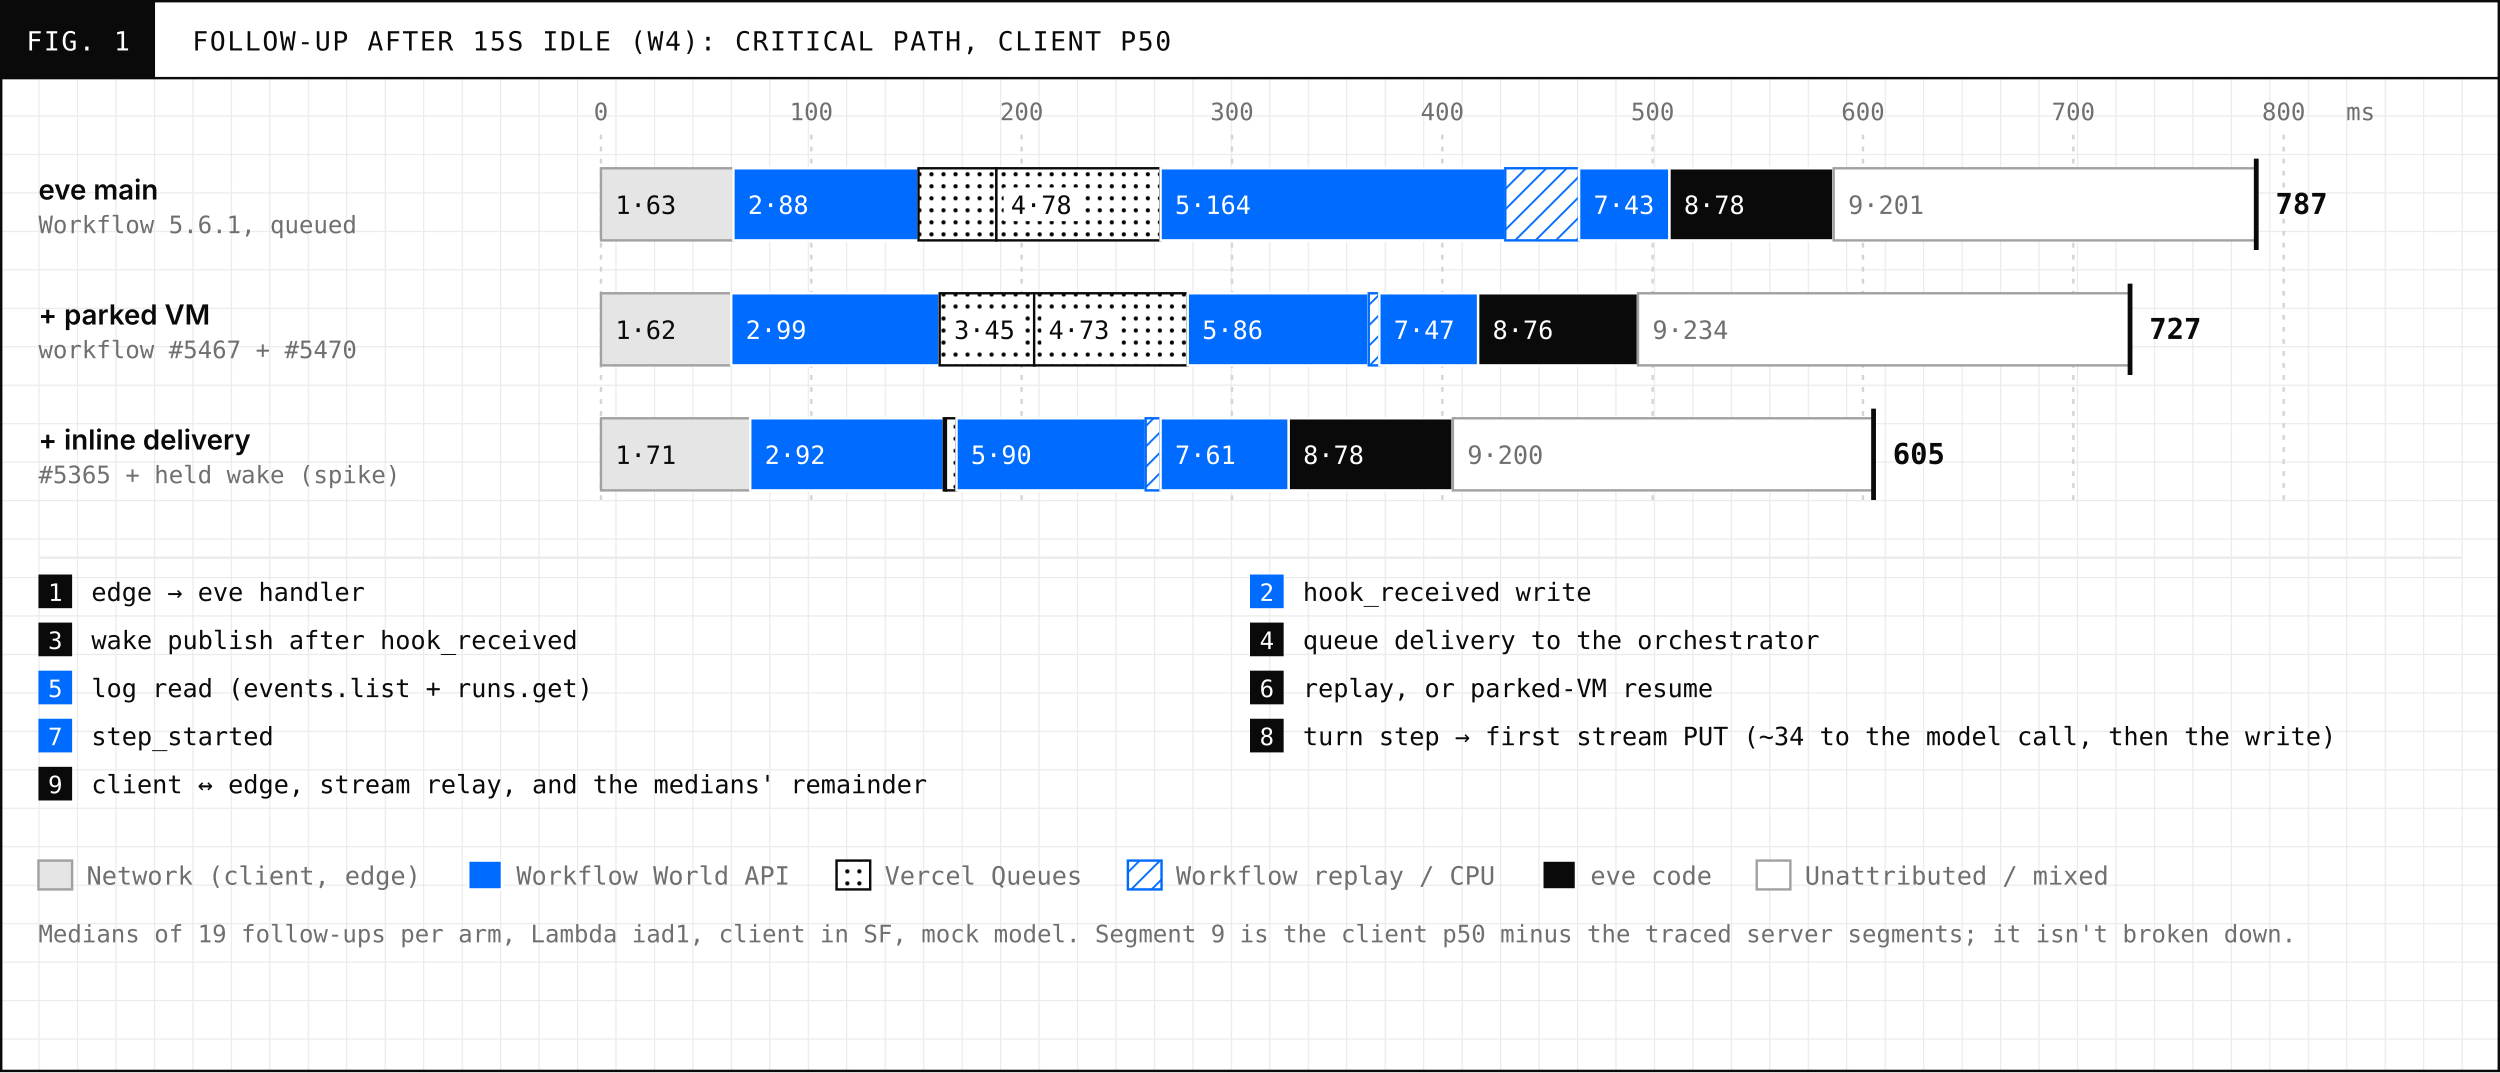
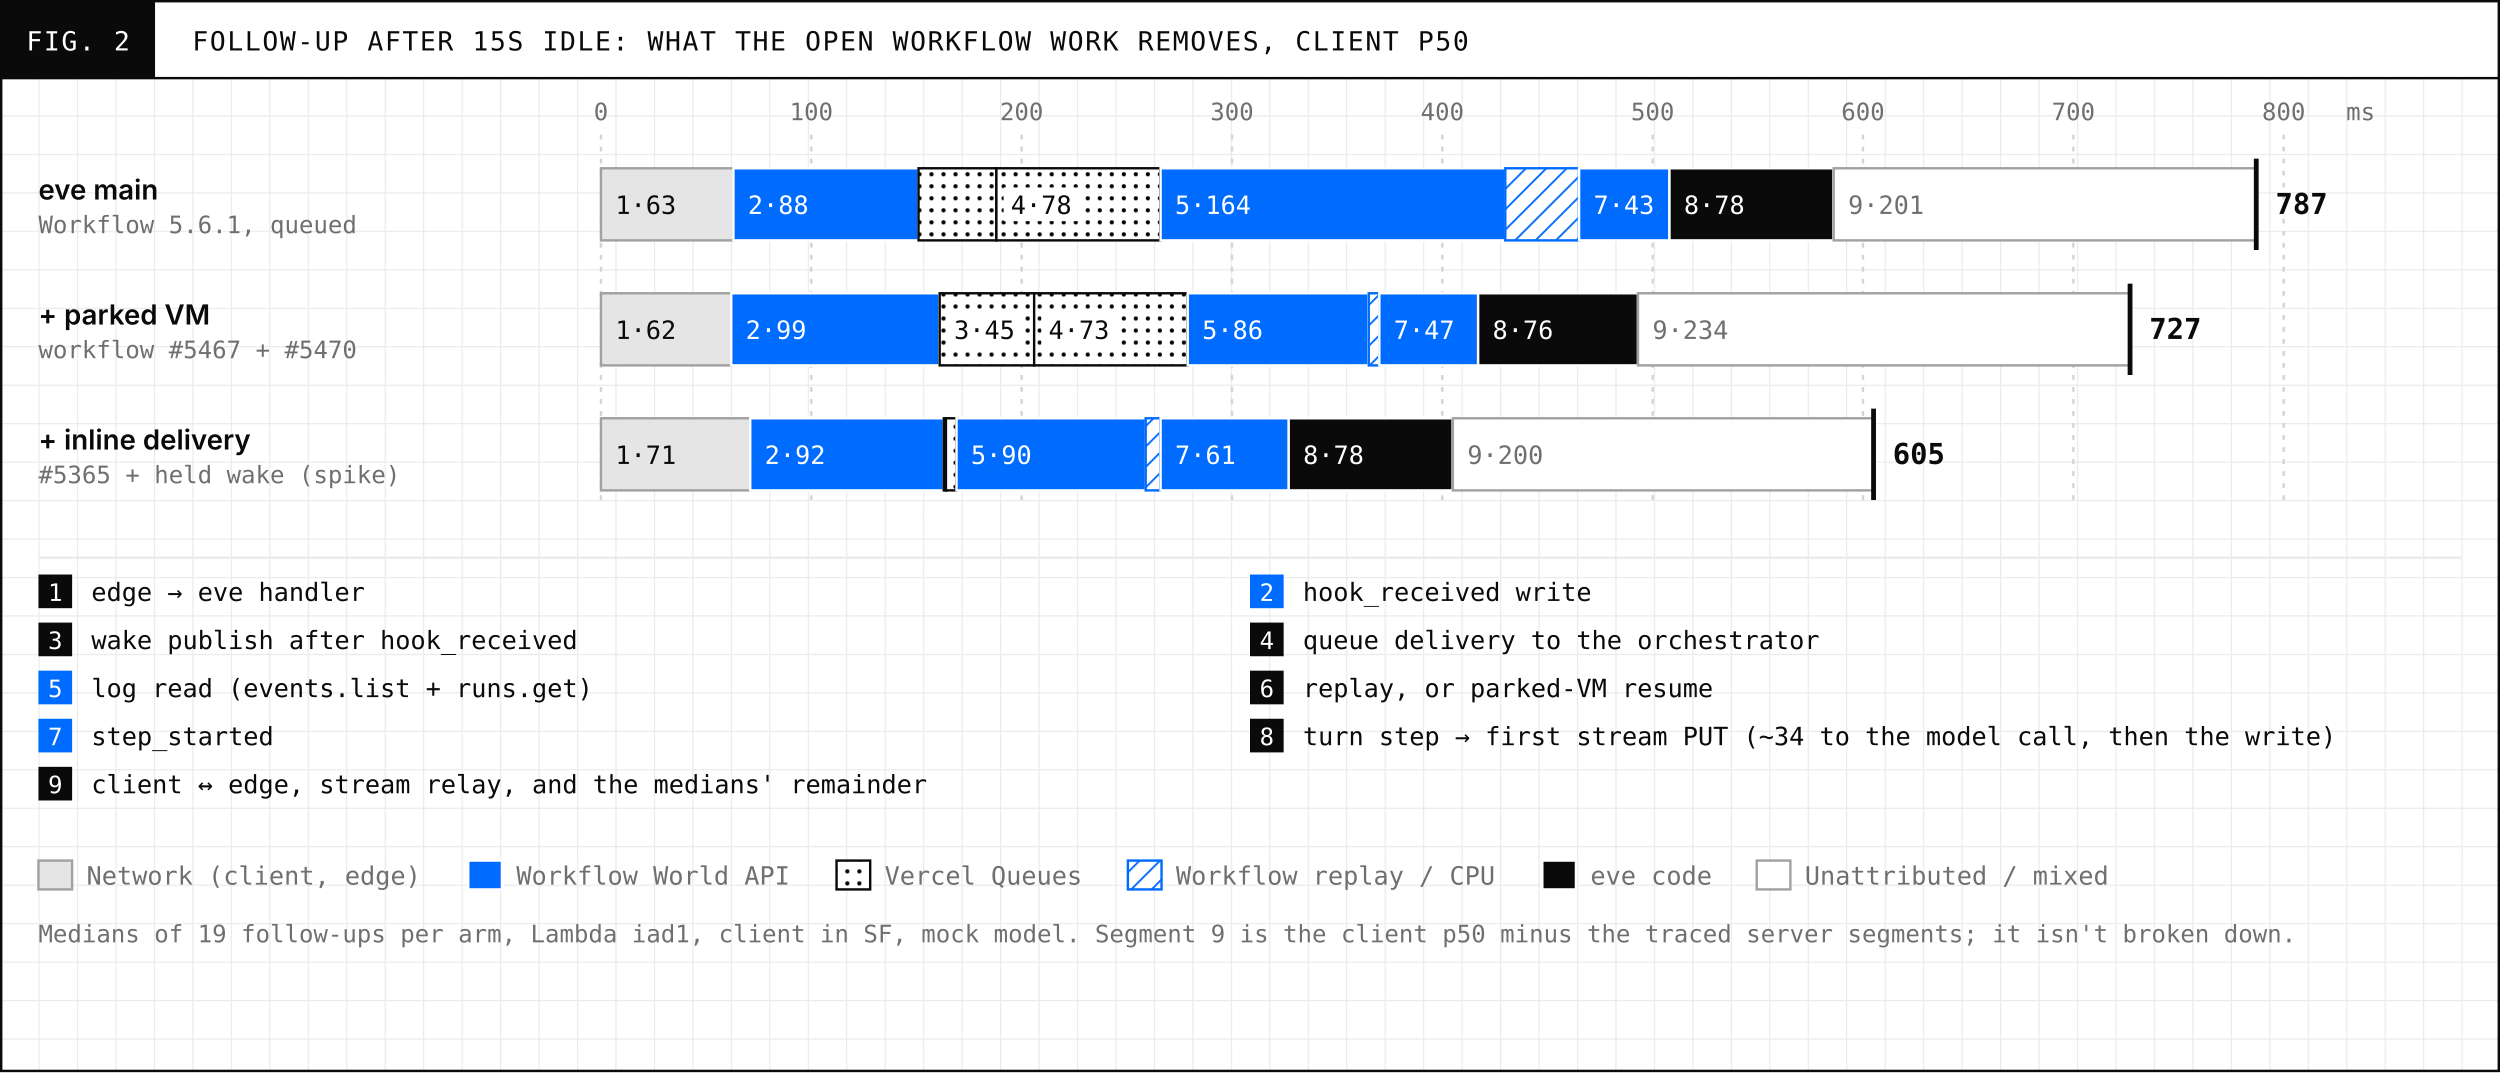
<svg xmlns="http://www.w3.org/2000/svg" width="1040" height="446" viewBox="0 0 1040 446">
  <defs>
    <pattern id="grid" width="16" height="16" patternUnits="userSpaceOnUse">
      <path d="M16 0H0V16" fill="none" stroke="#ebebeb" stroke-width="1" />
    </pattern>
    <pattern id="hatch-ink" width="6" height="6" patternUnits="userSpaceOnUse" patternTransform="rotate(45)">
      <rect width="6" height="6" fill="#fff" />
      <line x1="0" y1="0" x2="0" y2="6" stroke="#0a0a0a" stroke-width="1.5" />
    </pattern>
    <pattern id="hatch-blue" width="6" height="6" patternUnits="userSpaceOnUse" patternTransform="rotate(45)">
      <rect width="6" height="6" fill="#fff" />
      <line x1="0" y1="0" x2="0" y2="6" stroke="#006bff" stroke-width="1.5" />
    </pattern>
    <pattern id="dots" width="5" height="5" patternUnits="userSpaceOnUse">
      <rect width="5" height="5" fill="#fff" />
      <circle cx="2.5" cy="2.5" r="0.9" fill="#0a0a0a" />
    </pattern>
    <marker id="arrow" viewBox="0 0 8 8" refX="7" refY="4" markerWidth="7" markerHeight="7" orient="auto-start-reverse">
      <path d="M0 0L8 4L0 8z" fill="#0a0a0a" />
    </marker>
    <marker id="arrow-blue" viewBox="0 0 8 8" refX="7" refY="4" markerWidth="7" markerHeight="7" orient="auto-start-reverse">
      <path d="M0 0L8 4L0 8z" fill="#006bff" />
    </marker>
  </defs>
  <rect width="1040" height="446" fill="#ffffff" />
  <rect width="1040" height="446" fill="url(#grid)" />
  <rect x="0.5" y="0.5" width="1039" height="445" fill="none" stroke="#0a0a0a" />
  <rect x="0.5" y="0.5" width="1039" height="32" fill="#ffffff" stroke="#0a0a0a" />
  <rect x="0.5" y="0.5" width="64" height="32" fill="#0a0a0a" />
-   <text x="32.5" y="21.0" font-family="'Geist Mono', ui-monospace, SFMono-Regular, Menlo, monospace" font-size="11" fill="#ffffff" text-anchor="middle" font-weight="400" letter-spacing="0.06em">FIG. 1</text>
-   <text x="80.0" y="21.0" font-family="'Geist Mono', ui-monospace, SFMono-Regular, Menlo, monospace" font-size="11" fill="#0a0a0a" text-anchor="start" font-weight="400" letter-spacing="0.06em">FOLLOW-UP AFTER 15S IDLE (W4): CRITICAL PATH, CLIENT P50</text>
+   <text x="32.5" y="21.0" font-family="'Geist Mono', ui-monospace, SFMono-Regular, Menlo, monospace" font-size="11" fill="#ffffff" text-anchor="middle" font-weight="400" letter-spacing="0.06em">FIG. 2</text>
+   <text x="80.0" y="21.0" font-family="'Geist Mono', ui-monospace, SFMono-Regular, Menlo, monospace" font-size="11" fill="#0a0a0a" text-anchor="start" font-weight="400" letter-spacing="0.06em">FOLLOW-UP AFTER 15S IDLE: WHAT THE OPEN WORKFLOW WORK REMOVES, CLIENT P50</text>
  <line x1="250.0" y1="56" x2="250.0" y2="210" stroke="#d4d4d4" stroke-dasharray="2 3" />
  <text x="250.0" y="50.0" font-family="'Geist Mono', ui-monospace, SFMono-Regular, Menlo, monospace" font-size="10" fill="#6f6f6f" text-anchor="middle" font-weight="400">0</text>
  <line x1="337.5" y1="56" x2="337.5" y2="210" stroke="#d4d4d4" stroke-dasharray="2 3" />
  <text x="337.5" y="50.0" font-family="'Geist Mono', ui-monospace, SFMono-Regular, Menlo, monospace" font-size="10" fill="#6f6f6f" text-anchor="middle" font-weight="400">100</text>
  <line x1="425.0" y1="56" x2="425.0" y2="210" stroke="#d4d4d4" stroke-dasharray="2 3" />
  <text x="425.0" y="50.0" font-family="'Geist Mono', ui-monospace, SFMono-Regular, Menlo, monospace" font-size="10" fill="#6f6f6f" text-anchor="middle" font-weight="400">200</text>
  <line x1="512.5" y1="56" x2="512.5" y2="210" stroke="#d4d4d4" stroke-dasharray="2 3" />
  <text x="512.5" y="50.0" font-family="'Geist Mono', ui-monospace, SFMono-Regular, Menlo, monospace" font-size="10" fill="#6f6f6f" text-anchor="middle" font-weight="400">300</text>
  <line x1="600.0" y1="56" x2="600.0" y2="210" stroke="#d4d4d4" stroke-dasharray="2 3" />
  <text x="600.0" y="50.0" font-family="'Geist Mono', ui-monospace, SFMono-Regular, Menlo, monospace" font-size="10" fill="#6f6f6f" text-anchor="middle" font-weight="400">400</text>
  <line x1="687.5" y1="56" x2="687.5" y2="210" stroke="#d4d4d4" stroke-dasharray="2 3" />
  <text x="687.5" y="50.0" font-family="'Geist Mono', ui-monospace, SFMono-Regular, Menlo, monospace" font-size="10" fill="#6f6f6f" text-anchor="middle" font-weight="400">500</text>
  <line x1="775.0" y1="56" x2="775.0" y2="210" stroke="#d4d4d4" stroke-dasharray="2 3" />
  <text x="775.0" y="50.0" font-family="'Geist Mono', ui-monospace, SFMono-Regular, Menlo, monospace" font-size="10" fill="#6f6f6f" text-anchor="middle" font-weight="400">600</text>
  <line x1="862.5" y1="56" x2="862.5" y2="210" stroke="#d4d4d4" stroke-dasharray="2 3" />
  <text x="862.5" y="50.0" font-family="'Geist Mono', ui-monospace, SFMono-Regular, Menlo, monospace" font-size="10" fill="#6f6f6f" text-anchor="middle" font-weight="400">700</text>
  <line x1="950.0" y1="56" x2="950.0" y2="210" stroke="#d4d4d4" stroke-dasharray="2 3" />
  <text x="950.0" y="50.0" font-family="'Geist Mono', ui-monospace, SFMono-Regular, Menlo, monospace" font-size="10" fill="#6f6f6f" text-anchor="middle" font-weight="400">800</text>
  <text x="976.0" y="50.0" font-family="'Geist Mono', ui-monospace, SFMono-Regular, Menlo, monospace" font-size="10" fill="#6f6f6f" text-anchor="start" font-weight="400">ms</text>
  <text x="16.0" y="83.0" font-family="'Geist', ui-sans-serif, system-ui, -apple-system, 'Segoe UI', sans-serif" font-size="11.5" fill="#0a0a0a" text-anchor="start" font-weight="600">eve main</text>
  <text x="16.0" y="97.0" font-family="'Geist Mono', ui-monospace, SFMono-Regular, Menlo, monospace" font-size="10" fill="#6f6f6f" text-anchor="start" font-weight="400">Workflow 5.6.1, queued</text>
  <rect x="250.0" y="70" width="55.1" height="30" fill="#e5e5e5" stroke="#a1a1a1" stroke-width="1" />
  <text x="256.0" y="89.0" font-family="'Geist Mono', ui-monospace, SFMono-Regular, Menlo, monospace" font-size="10.5" fill="#0a0a0a" text-anchor="start" font-weight="400">1·63</text>
  <rect x="305.1" y="70" width="77.0" height="30" fill="#006bff" stroke="#ffffff" stroke-width="1" />
  <text x="311.1" y="89.0" font-family="'Geist Mono', ui-monospace, SFMono-Regular, Menlo, monospace" font-size="10.5" fill="#ffffff" text-anchor="start" font-weight="400">2·88</text>
  <rect x="382.1" y="70" width="32.4" height="30" fill="url(#dots)" stroke="#0a0a0a" stroke-width="1" />
  <rect x="414.5" y="70" width="68.2" height="30" fill="url(#dots)" stroke="#0a0a0a" stroke-width="1" />
  <rect x="417.5" y="78.0" width="31.6" height="14" fill="#fff" />
  <text x="420.5" y="89.0" font-family="'Geist Mono', ui-monospace, SFMono-Regular, Menlo, monospace" font-size="10.5" fill="#0a0a0a" text-anchor="start" font-weight="400">4·78</text>
  <rect x="482.8" y="70" width="143.5" height="30" fill="#006bff" stroke="#ffffff" stroke-width="1" />
  <text x="488.8" y="89.0" font-family="'Geist Mono', ui-monospace, SFMono-Regular, Menlo, monospace" font-size="10.5" fill="#ffffff" text-anchor="start" font-weight="400">5·164</text>
  <rect x="626.2" y="70" width="30.6" height="30" fill="url(#hatch-blue)" stroke="#006bff" stroke-width="1" />
  <rect x="656.9" y="70" width="37.6" height="30" fill="#006bff" stroke="#ffffff" stroke-width="1" />
  <text x="662.9" y="89.0" font-family="'Geist Mono', ui-monospace, SFMono-Regular, Menlo, monospace" font-size="10.5" fill="#ffffff" text-anchor="start" font-weight="400">7·43</text>
  <rect x="694.5" y="70" width="68.2" height="30" fill="#0a0a0a" stroke="#ffffff" stroke-width="1" />
  <text x="700.5" y="89.0" font-family="'Geist Mono', ui-monospace, SFMono-Regular, Menlo, monospace" font-size="10.5" fill="#ffffff" text-anchor="start" font-weight="400">8·78</text>
  <rect x="762.8" y="70" width="175.9" height="30" fill="#ffffff" stroke="#a1a1a1" stroke-width="1" />
  <text x="768.8" y="89.0" font-family="'Geist Mono', ui-monospace, SFMono-Regular, Menlo, monospace" font-size="10.5" fill="#6f6f6f" text-anchor="start" font-weight="400">9·201</text>
  <line x1="938.6" y1="66" x2="938.6" y2="104" stroke="#0a0a0a" stroke-width="2" />
  <text x="946.6" y="89.0" font-family="'Geist Mono', ui-monospace, SFMono-Regular, Menlo, monospace" font-size="12" fill="#0a0a0a" text-anchor="start" font-weight="600">787</text>
  <text x="16.0" y="135.0" font-family="'Geist', ui-sans-serif, system-ui, -apple-system, 'Segoe UI', sans-serif" font-size="11.5" fill="#0a0a0a" text-anchor="start" font-weight="600">+ parked VM</text>
  <text x="16.0" y="149.0" font-family="'Geist Mono', ui-monospace, SFMono-Regular, Menlo, monospace" font-size="10" fill="#6f6f6f" text-anchor="start" font-weight="400">workflow #5467 + #5470</text>
  <rect x="250.0" y="122" width="54.2" height="30" fill="#e5e5e5" stroke="#a1a1a1" stroke-width="1" />
  <text x="256.0" y="141.0" font-family="'Geist Mono', ui-monospace, SFMono-Regular, Menlo, monospace" font-size="10.5" fill="#0a0a0a" text-anchor="start" font-weight="400">1·62</text>
  <rect x="304.2" y="122" width="86.6" height="30" fill="#006bff" stroke="#ffffff" stroke-width="1" />
  <text x="310.2" y="141.0" font-family="'Geist Mono', ui-monospace, SFMono-Regular, Menlo, monospace" font-size="10.5" fill="#ffffff" text-anchor="start" font-weight="400">2·99</text>
  <rect x="390.9" y="122" width="39.4" height="30" fill="url(#dots)" stroke="#0a0a0a" stroke-width="1" />
  <rect x="393.9" y="130.0" width="31.6" height="14" fill="#fff" />
  <text x="396.9" y="141.0" font-family="'Geist Mono', ui-monospace, SFMono-Regular, Menlo, monospace" font-size="10.5" fill="#0a0a0a" text-anchor="start" font-weight="400">3·45</text>
  <rect x="430.2" y="122" width="63.9" height="30" fill="url(#dots)" stroke="#0a0a0a" stroke-width="1" />
  <rect x="433.2" y="130.0" width="31.6" height="14" fill="#fff" />
  <text x="436.2" y="141.0" font-family="'Geist Mono', ui-monospace, SFMono-Regular, Menlo, monospace" font-size="10.5" fill="#0a0a0a" text-anchor="start" font-weight="400">4·73</text>
  <rect x="494.1" y="122" width="75.2" height="30" fill="#006bff" stroke="#ffffff" stroke-width="1" />
  <text x="500.1" y="141.0" font-family="'Geist Mono', ui-monospace, SFMono-Regular, Menlo, monospace" font-size="10.5" fill="#ffffff" text-anchor="start" font-weight="400">5·86</text>
  <rect x="569.4" y="122" width="4.4" height="30" fill="url(#hatch-blue)" stroke="#006bff" stroke-width="1" />
  <rect x="573.8" y="122" width="41.1" height="30" fill="#006bff" stroke="#ffffff" stroke-width="1" />
  <text x="579.8" y="141.0" font-family="'Geist Mono', ui-monospace, SFMono-Regular, Menlo, monospace" font-size="10.5" fill="#ffffff" text-anchor="start" font-weight="400">7·47</text>
  <rect x="614.9" y="122" width="66.5" height="30" fill="#0a0a0a" stroke="#ffffff" stroke-width="1" />
  <text x="620.9" y="141.0" font-family="'Geist Mono', ui-monospace, SFMono-Regular, Menlo, monospace" font-size="10.5" fill="#ffffff" text-anchor="start" font-weight="400">8·76</text>
  <rect x="681.4" y="122" width="204.8" height="30" fill="#ffffff" stroke="#a1a1a1" stroke-width="1" />
  <text x="687.4" y="141.0" font-family="'Geist Mono', ui-monospace, SFMono-Regular, Menlo, monospace" font-size="10.5" fill="#6f6f6f" text-anchor="start" font-weight="400">9·234</text>
  <line x1="886.1" y1="118" x2="886.1" y2="156" stroke="#0a0a0a" stroke-width="2" />
  <text x="894.1" y="141.0" font-family="'Geist Mono', ui-monospace, SFMono-Regular, Menlo, monospace" font-size="12" fill="#0a0a0a" text-anchor="start" font-weight="600">727</text>
  <text x="16.0" y="187.0" font-family="'Geist', ui-sans-serif, system-ui, -apple-system, 'Segoe UI', sans-serif" font-size="11.5" fill="#0a0a0a" text-anchor="start" font-weight="600">+ inline delivery</text>
  <text x="16.0" y="201.0" font-family="'Geist Mono', ui-monospace, SFMono-Regular, Menlo, monospace" font-size="10" fill="#6f6f6f" text-anchor="start" font-weight="400">#5365 + held wake (spike)</text>
  <rect x="250.0" y="174" width="62.1" height="30" fill="#e5e5e5" stroke="#a1a1a1" stroke-width="1" />
  <text x="256.0" y="193.0" font-family="'Geist Mono', ui-monospace, SFMono-Regular, Menlo, monospace" font-size="10.5" fill="#0a0a0a" text-anchor="start" font-weight="400">1·71</text>
  <rect x="312.1" y="174" width="80.5" height="30" fill="#006bff" stroke="#ffffff" stroke-width="1" />
  <text x="318.1" y="193.0" font-family="'Geist Mono', ui-monospace, SFMono-Regular, Menlo, monospace" font-size="10.5" fill="#ffffff" text-anchor="start" font-weight="400">2·92</text>
  <rect x="392.6" y="174" width="1.0" height="30" fill="url(#dots)" stroke="#0a0a0a" stroke-width="1" />
  <rect x="393.5" y="174" width="4.4" height="30" fill="url(#dots)" stroke="#0a0a0a" stroke-width="1" />
  <rect x="397.9" y="174" width="78.8" height="30" fill="#006bff" stroke="#ffffff" stroke-width="1" />
  <text x="403.9" y="193.0" font-family="'Geist Mono', ui-monospace, SFMono-Regular, Menlo, monospace" font-size="10.5" fill="#ffffff" text-anchor="start" font-weight="400">5·90</text>
  <rect x="476.6" y="174" width="6.1" height="30" fill="url(#hatch-blue)" stroke="#006bff" stroke-width="1" />
  <rect x="482.8" y="174" width="53.4" height="30" fill="#006bff" stroke="#ffffff" stroke-width="1" />
  <text x="488.8" y="193.0" font-family="'Geist Mono', ui-monospace, SFMono-Regular, Menlo, monospace" font-size="10.5" fill="#ffffff" text-anchor="start" font-weight="400">7·61</text>
  <rect x="536.1" y="174" width="68.2" height="30" fill="#0a0a0a" stroke="#ffffff" stroke-width="1" />
  <text x="542.1" y="193.0" font-family="'Geist Mono', ui-monospace, SFMono-Regular, Menlo, monospace" font-size="10.5" fill="#ffffff" text-anchor="start" font-weight="400">8·78</text>
  <rect x="604.4" y="174" width="175.0" height="30" fill="#ffffff" stroke="#a1a1a1" stroke-width="1" />
  <text x="610.4" y="193.0" font-family="'Geist Mono', ui-monospace, SFMono-Regular, Menlo, monospace" font-size="10.5" fill="#6f6f6f" text-anchor="start" font-weight="400">9·200</text>
  <line x1="779.4" y1="170" x2="779.4" y2="208" stroke="#0a0a0a" stroke-width="2" />
  <text x="787.4" y="193.0" font-family="'Geist Mono', ui-monospace, SFMono-Regular, Menlo, monospace" font-size="12" fill="#0a0a0a" text-anchor="start" font-weight="600">605</text>
  <line x1="16" y1="232" x2="1024" y2="232" stroke="#ebebeb" />
  <rect x="16.0" y="239" width="14" height="14" fill="#0a0a0a" />
  <text x="23.0" y="250.0" font-family="'Geist Mono', ui-monospace, SFMono-Regular, Menlo, monospace" font-size="10" fill="#fff" text-anchor="middle" font-weight="400">1</text>
  <text x="38.0" y="250.0" font-family="'Geist Mono', ui-monospace, SFMono-Regular, Menlo, monospace" font-size="10.5" fill="#0a0a0a" text-anchor="start" font-weight="400">edge → eve handler</text>
  <rect x="520.0" y="239" width="14" height="14" fill="#006bff" />
  <text x="527.0" y="250.0" font-family="'Geist Mono', ui-monospace, SFMono-Regular, Menlo, monospace" font-size="10" fill="#fff" text-anchor="middle" font-weight="400">2</text>
  <text x="542.0" y="250.0" font-family="'Geist Mono', ui-monospace, SFMono-Regular, Menlo, monospace" font-size="10.5" fill="#0a0a0a" text-anchor="start" font-weight="400">hook_received write</text>
  <rect x="16.0" y="259" width="14" height="14" fill="#0a0a0a" />
  <text x="23.0" y="270.0" font-family="'Geist Mono', ui-monospace, SFMono-Regular, Menlo, monospace" font-size="10" fill="#fff" text-anchor="middle" font-weight="400">3</text>
  <text x="38.0" y="270.0" font-family="'Geist Mono', ui-monospace, SFMono-Regular, Menlo, monospace" font-size="10.5" fill="#0a0a0a" text-anchor="start" font-weight="400">wake publish after hook_received</text>
  <rect x="520.0" y="259" width="14" height="14" fill="#0a0a0a" />
  <text x="527.0" y="270.0" font-family="'Geist Mono', ui-monospace, SFMono-Regular, Menlo, monospace" font-size="10" fill="#fff" text-anchor="middle" font-weight="400">4</text>
  <text x="542.0" y="270.0" font-family="'Geist Mono', ui-monospace, SFMono-Regular, Menlo, monospace" font-size="10.5" fill="#0a0a0a" text-anchor="start" font-weight="400">queue delivery to the orchestrator</text>
  <rect x="16.0" y="279" width="14" height="14" fill="#006bff" />
  <text x="23.0" y="290.0" font-family="'Geist Mono', ui-monospace, SFMono-Regular, Menlo, monospace" font-size="10" fill="#fff" text-anchor="middle" font-weight="400">5</text>
  <text x="38.0" y="290.0" font-family="'Geist Mono', ui-monospace, SFMono-Regular, Menlo, monospace" font-size="10.5" fill="#0a0a0a" text-anchor="start" font-weight="400">log read (events.list + runs.get)</text>
  <rect x="520.0" y="279" width="14" height="14" fill="#0a0a0a" />
  <text x="527.0" y="290.0" font-family="'Geist Mono', ui-monospace, SFMono-Regular, Menlo, monospace" font-size="10" fill="#fff" text-anchor="middle" font-weight="400">6</text>
  <text x="542.0" y="290.0" font-family="'Geist Mono', ui-monospace, SFMono-Regular, Menlo, monospace" font-size="10.5" fill="#0a0a0a" text-anchor="start" font-weight="400">replay, or parked-VM resume</text>
  <rect x="16.0" y="299" width="14" height="14" fill="#006bff" />
  <text x="23.0" y="310.0" font-family="'Geist Mono', ui-monospace, SFMono-Regular, Menlo, monospace" font-size="10" fill="#fff" text-anchor="middle" font-weight="400">7</text>
  <text x="38.0" y="310.0" font-family="'Geist Mono', ui-monospace, SFMono-Regular, Menlo, monospace" font-size="10.5" fill="#0a0a0a" text-anchor="start" font-weight="400">step_started</text>
  <rect x="520.0" y="299" width="14" height="14" fill="#0a0a0a" />
  <text x="527.0" y="310.0" font-family="'Geist Mono', ui-monospace, SFMono-Regular, Menlo, monospace" font-size="10" fill="#fff" text-anchor="middle" font-weight="400">8</text>
  <text x="542.0" y="310.0" font-family="'Geist Mono', ui-monospace, SFMono-Regular, Menlo, monospace" font-size="10.5" fill="#0a0a0a" text-anchor="start" font-weight="400">turn step → first stream PUT (~34 to the model call, then the write)</text>
  <rect x="16.0" y="319" width="14" height="14" fill="#0a0a0a" />
  <text x="23.0" y="330.0" font-family="'Geist Mono', ui-monospace, SFMono-Regular, Menlo, monospace" font-size="10" fill="#fff" text-anchor="middle" font-weight="400">9</text>
  <text x="38.0" y="330.0" font-family="'Geist Mono', ui-monospace, SFMono-Regular, Menlo, monospace" font-size="10.5" fill="#0a0a0a" text-anchor="start" font-weight="400">client ↔ edge, stream relay, and the medians' remainder</text>
  <rect x="16.0" y="358" width="14.0" height="12" fill="#e5e5e5" stroke="#a1a1a1" stroke-width="1" />
  <text x="36.0" y="368.0" font-family="'Geist Mono', ui-monospace, SFMono-Regular, Menlo, monospace" font-size="10.5" fill="#6f6f6f" text-anchor="start" font-weight="400">Network (client, edge)</text>
  <rect x="194.8" y="358" width="14.0" height="12" fill="#006bff" stroke="#ffffff" stroke-width="1" />
  <text x="214.8" y="368.0" font-family="'Geist Mono', ui-monospace, SFMono-Regular, Menlo, monospace" font-size="10.5" fill="#6f6f6f" text-anchor="start" font-weight="400">Workflow World API</text>
  <rect x="348.0" y="358" width="14.0" height="12" fill="url(#dots)" stroke="#0a0a0a" stroke-width="1" />
  <text x="368.0" y="368.0" font-family="'Geist Mono', ui-monospace, SFMono-Regular, Menlo, monospace" font-size="10.5" fill="#6f6f6f" text-anchor="start" font-weight="400">Vercel Queues</text>
  <rect x="469.2" y="358" width="14.0" height="12" fill="url(#hatch-blue)" stroke="#006bff" stroke-width="1" />
  <text x="489.2" y="368.0" font-family="'Geist Mono', ui-monospace, SFMono-Regular, Menlo, monospace" font-size="10.5" fill="#6f6f6f" text-anchor="start" font-weight="400">Workflow replay / CPU</text>
  <rect x="641.6" y="358" width="14.0" height="12" fill="#0a0a0a" stroke="#ffffff" stroke-width="1" />
  <text x="661.6" y="368.0" font-family="'Geist Mono', ui-monospace, SFMono-Regular, Menlo, monospace" font-size="10.5" fill="#6f6f6f" text-anchor="start" font-weight="400">eve code</text>
  <rect x="730.8" y="358" width="14.0" height="12" fill="#ffffff" stroke="#a1a1a1" stroke-width="1" />
  <text x="750.8" y="368.0" font-family="'Geist Mono', ui-monospace, SFMono-Regular, Menlo, monospace" font-size="10.5" fill="#6f6f6f" text-anchor="start" font-weight="400">Unattributed / mixed</text>
  <text x="16.0" y="392.0" font-family="'Geist Mono', ui-monospace, SFMono-Regular, Menlo, monospace" font-size="10" fill="#6f6f6f" text-anchor="start" font-weight="400">Medians of 19 follow-ups per arm, Lambda iad1, client in SF, mock model. Segment 9 is the client p50 minus the traced server segments; it isn't broken down.</text>
</svg>
